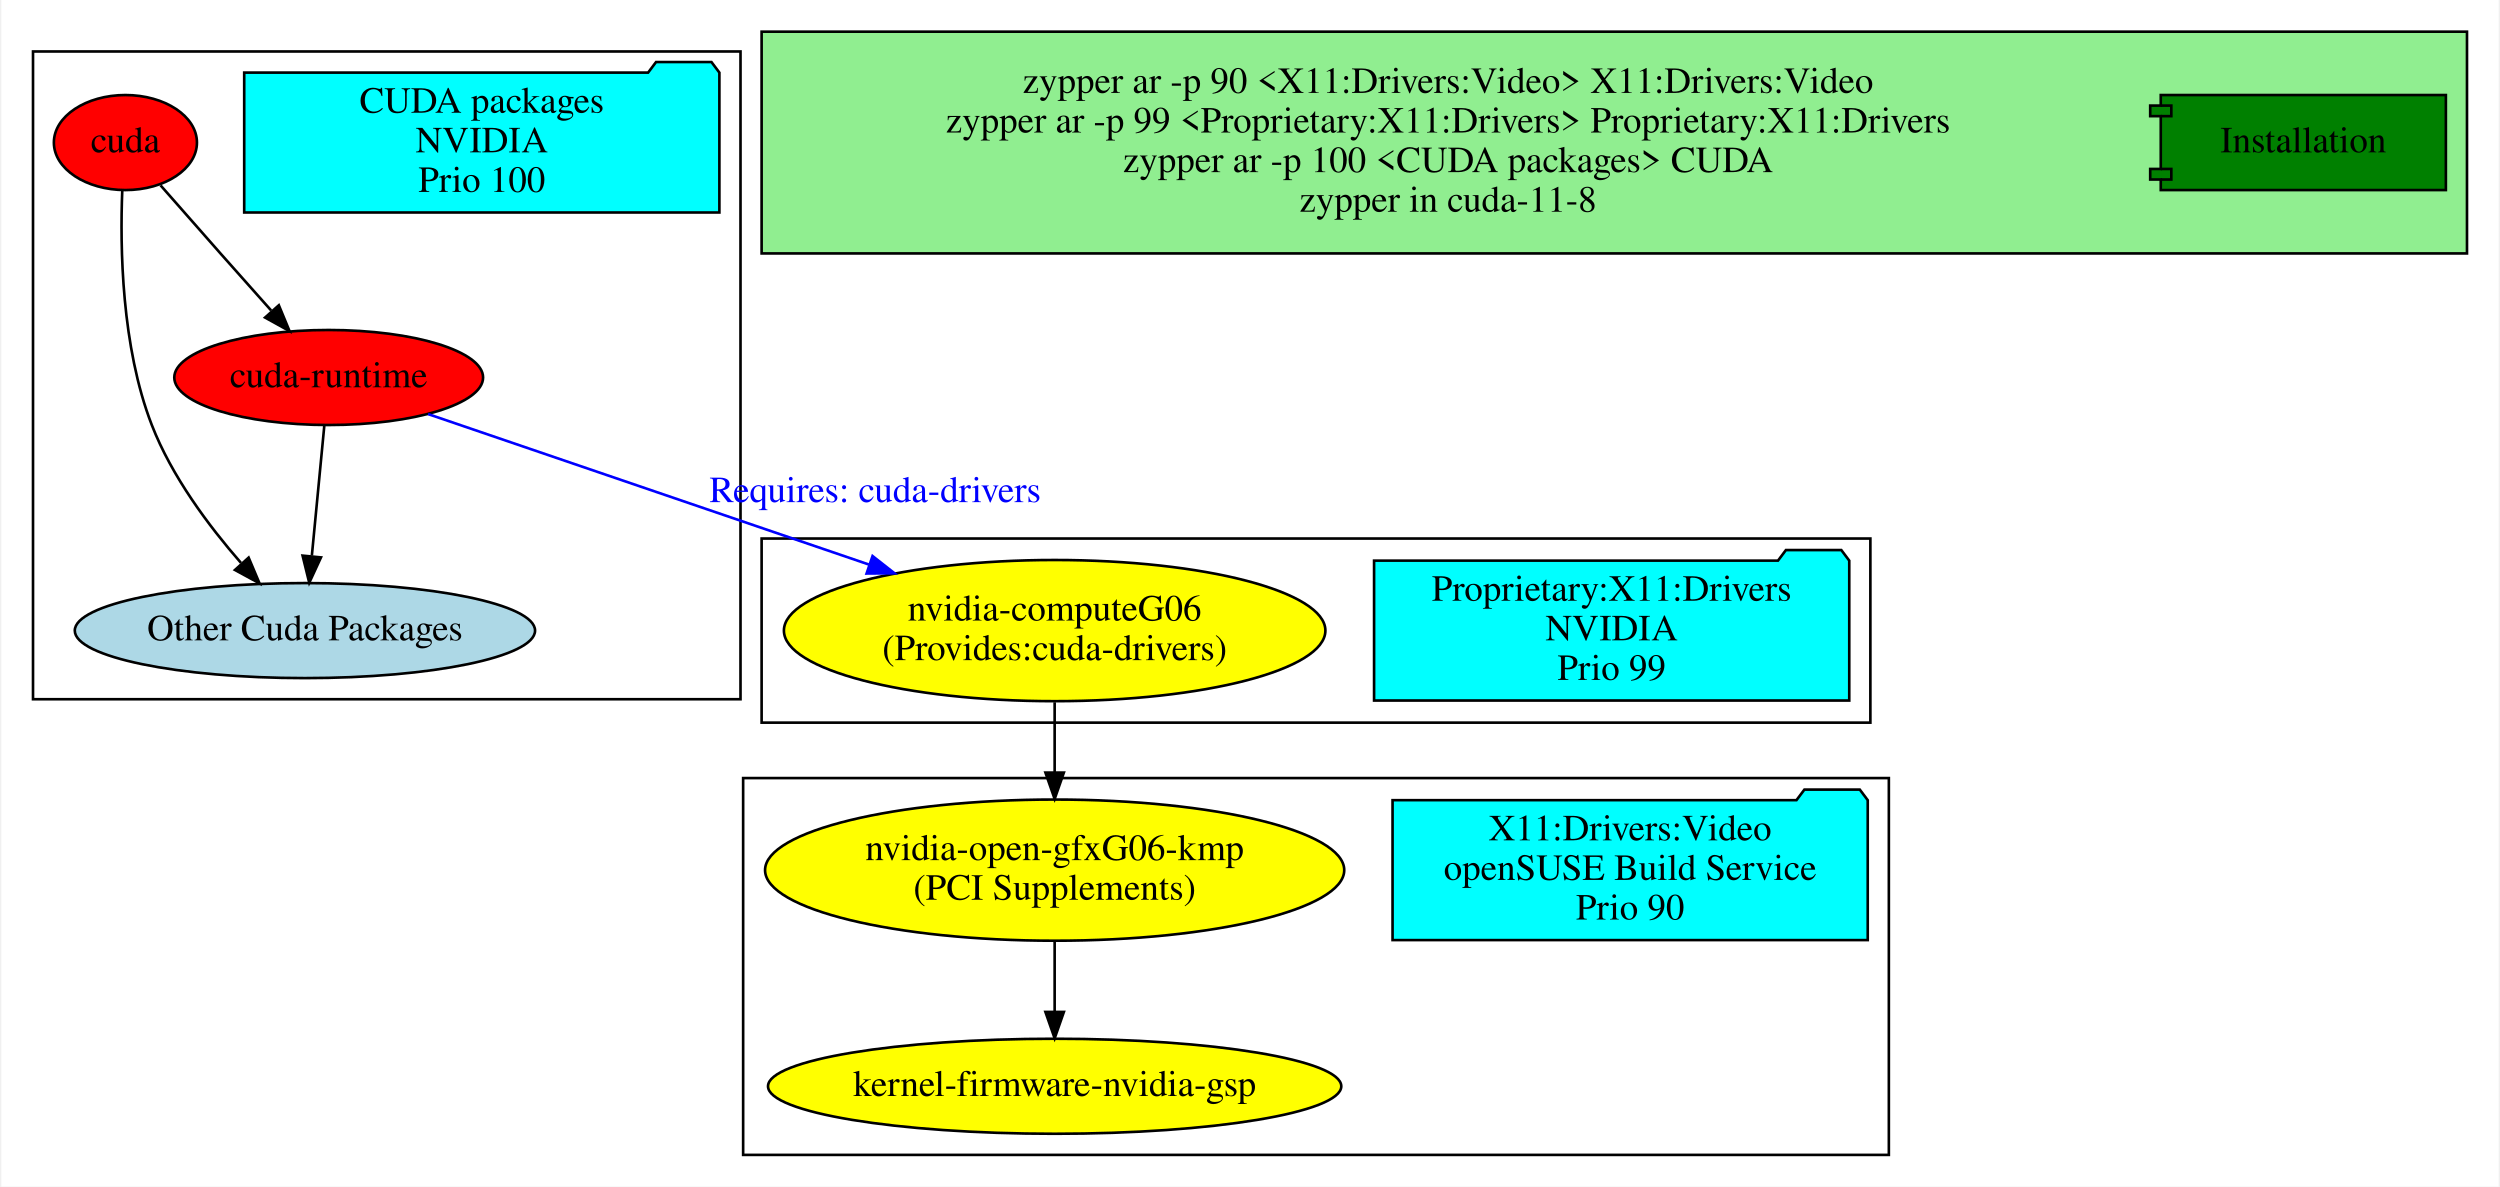
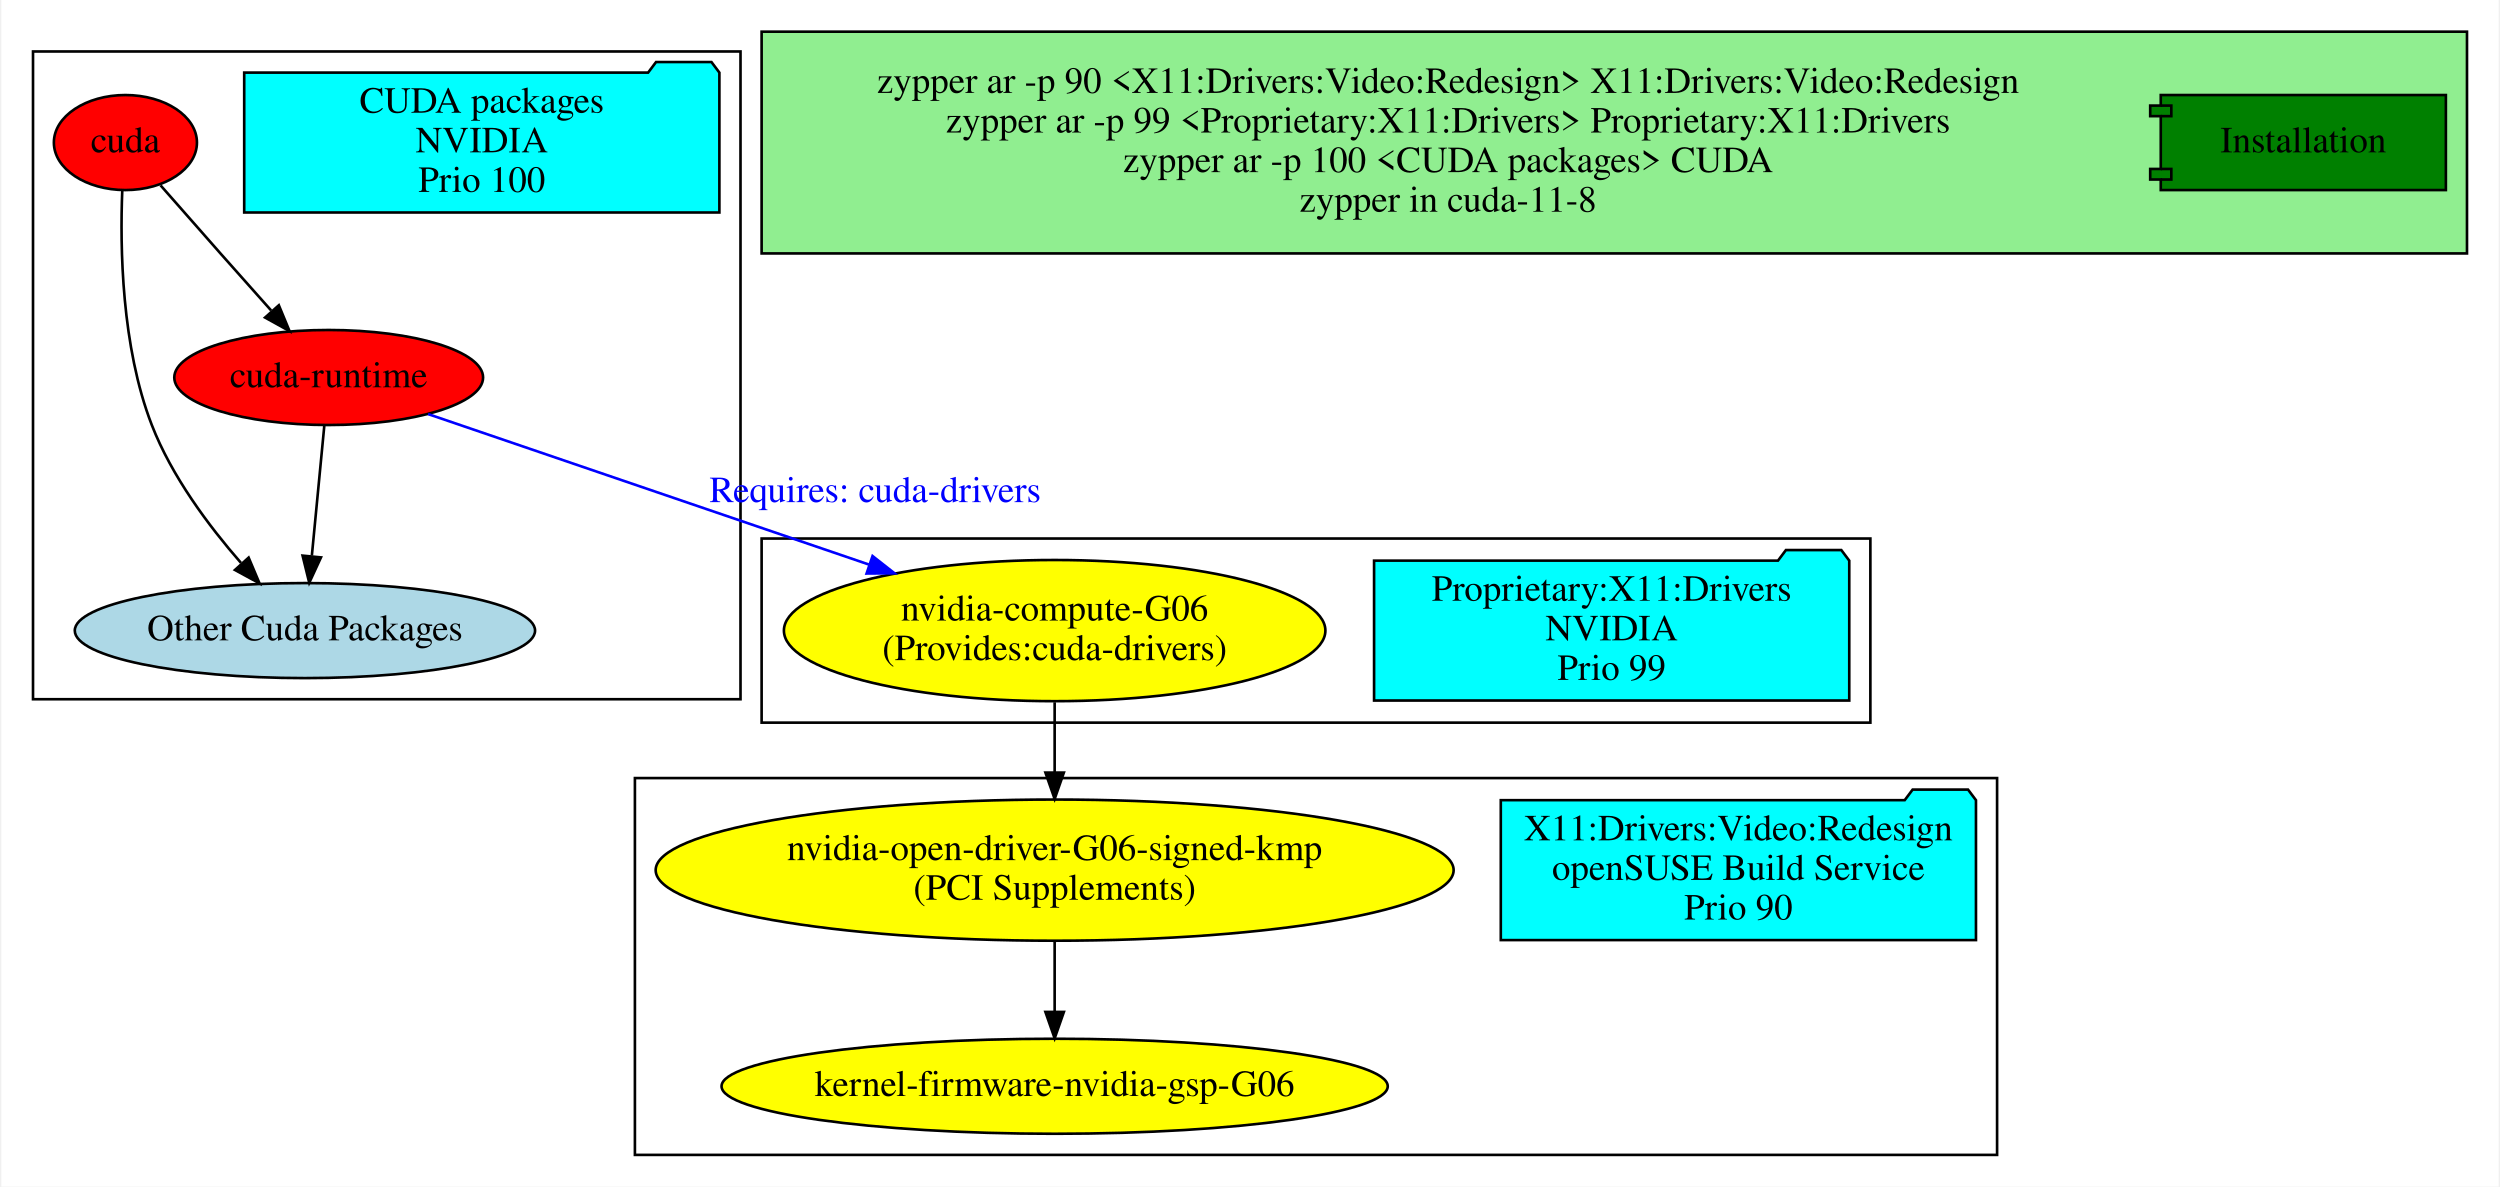
<svg xmlns="http://www.w3.org/2000/svg" width="946pt" height="449pt" viewBox="0.00 0.00 946.00 449.48">
  <g id="graph0" class="graph" transform="scale(1 1) rotate(0) translate(4 445.48)">
    <polygon fill="white" stroke="transparent" points="-4,4 -4,-445.48 942,-445.48 942,4 -4,4" />
    <g id="clust1" class="cluster">
      <polygon fill="none" stroke="black" points="8,-180.61 8,-425.98 276,-425.98 276,-180.61 8,-180.61" />
    </g>
    <g id="clust2" class="cluster">
      <polygon fill="none" stroke="black" points="284,-171.74 284,-241.48 704,-241.48 704,-171.74 284,-171.74" />
    </g>
    <g id="clust3" class="cluster">
-       <polygon fill="none" stroke="black" points="277,-8 277,-150.74 711,-150.74 711,-8 277,-8" />
+       <polygon fill="none" stroke="black" points="236,-8 236,-150.74 752,-150.74 752,-8 236,-8" />
    </g>
    <g id="clust4" class="cluster">
      <polygon fill="lightgreen" stroke="black" points="284,-349.48 284,-433.48 930,-433.48 930,-349.48 284,-349.48" />
    </g>
    <g id="node1" class="node">
      <polygon fill="aqua" stroke="black" points="268,-417.98 265,-421.98 244,-421.98 241,-417.98 88,-417.98 88,-364.98 268,-364.98 268,-417.98" />
      <text text-anchor="middle" x="178" y="-402.78" font-family="Times,serif" font-size="14.00">CUDA packages</text>
      <text text-anchor="middle" x="178" y="-387.78" font-family="Times,serif" font-size="14.00">NVIDIA</text>
      <text text-anchor="middle" x="178" y="-372.78" font-family="Times,serif" font-size="14.00"> Prio 100</text>
    </g>
    <g id="node2" class="node">
      <ellipse fill="red" stroke="black" cx="43" cy="-391.48" rx="27.1" ry="18" />
      <text text-anchor="middle" x="43" y="-387.78" font-family="Times,serif" font-size="14.00">cuda</text>
    </g>
    <g id="node3" class="node">
      <ellipse fill="red" stroke="black" cx="120" cy="-302.48" rx="58.49" ry="18" />
      <text text-anchor="middle" x="120" y="-298.78" font-family="Times,serif" font-size="14.00">cuda-runtime</text>
    </g>
    <g id="edge1" class="edge">
      <path fill="none" stroke="black" d="M56.31,-375.27C63.09,-367.53 71.47,-357.99 79,-349.48 85.22,-342.45 91.98,-334.84 98.2,-327.88" />
      <polygon fill="black" stroke="black" points="101.12,-329.85 105.17,-320.06 95.9,-325.19 101.12,-329.85" />
    </g>
    <g id="node4" class="node">
      <ellipse fill="lightblue" stroke="black" cx="111" cy="-206.61" rx="87.18" ry="18" />
      <text text-anchor="middle" x="111" y="-202.91" font-family="Times,serif" font-size="14.00">Other Cuda Packages</text>
    </g>
    <g id="edge2" class="edge">
      <path fill="none" stroke="black" d="M41.81,-373.31C40.94,-351.78 41.5,-314.12 53,-284.48 60.53,-265.07 74.47,-246.35 86.79,-232.24" />
      <polygon fill="black" stroke="black" points="89.68,-234.26 93.8,-224.5 84.49,-229.57 89.68,-234.26" />
    </g>
    <g id="edge4" class="edge">
      <path fill="none" stroke="black" d="M118.35,-284.26C117.03,-270.5 115.16,-250.95 113.63,-235.04" />
      <polygon fill="black" stroke="black" points="117.08,-234.34 112.64,-224.72 110.11,-235.01 117.08,-234.34" />
    </g>
    <g id="node6" class="node">
      <ellipse fill="yellow" stroke="black" cx="395" cy="-206.61" rx="102.56" ry="26.74" />
-       <text text-anchor="middle" x="395" y="-210.41" font-family="Times,serif" font-size="14.00">nvidia-computeG06</text>
+       <text text-anchor="middle" x="395" y="-210.41" font-family="Times,serif" font-size="14.00">nvidia-compute-G06</text>
      <text text-anchor="middle" x="395" y="-195.41" font-family="Times,serif" font-size="14.00">(Provides:cuda-drivers)</text>
    </g>
    <g id="edge3" class="edge">
      <path fill="none" stroke="blue" d="M157.66,-288.62C200.52,-273.99 271.46,-249.78 324.64,-231.63" />
      <polygon fill="blue" stroke="blue" points="326.02,-234.85 334.35,-228.31 323.76,-228.23 326.02,-234.85" />
      <text text-anchor="middle" x="327" y="-255.28" font-family="Times,serif" font-size="14.00" fill="blue">Requires: cuda-drivers</text>
    </g>
    <g id="node5" class="node">
      <polygon fill="aqua" stroke="black" points="696,-233.11 693,-237.11 672,-237.11 669,-233.11 516,-233.11 516,-180.11 696,-180.11 696,-233.11" />
      <text text-anchor="middle" x="606" y="-217.91" font-family="Times,serif" font-size="14.00">Proprietary:X11:Drivers</text>
      <text text-anchor="middle" x="606" y="-202.91" font-family="Times,serif" font-size="14.00">NVIDIA</text>
      <text text-anchor="middle" x="606" y="-187.91" font-family="Times,serif" font-size="14.00"> Prio 99</text>
    </g>
    <g id="node8" class="node">
-       <ellipse fill="yellow" stroke="black" cx="395" cy="-115.87" rx="109.7" ry="26.74" />
-       <text text-anchor="middle" x="395" y="-119.67" font-family="Times,serif" font-size="14.00">nvidia-open-gfxG06-kmp</text>
+       <ellipse fill="yellow" stroke="black" cx="395" cy="-115.87" rx="151.14" ry="26.74" />
+       <text text-anchor="middle" x="395" y="-119.67" font-family="Times,serif" font-size="14.00">nvidia-open-driver-G06-signed-kmp</text>
      <text text-anchor="middle" x="395" y="-104.67" font-family="Times,serif" font-size="14.00">(PCI Supplements)</text>
    </g>
    <g id="edge5" class="edge">
      <path fill="none" stroke="black" d="M395,-179.47C395,-171.16 395,-161.82 395,-152.95" />
      <polygon fill="black" stroke="black" points="398.5,-152.83 395,-142.83 391.5,-152.83 398.5,-152.83" />
    </g>
    <g id="node7" class="node">
-       <polygon fill="aqua" stroke="black" points="703,-142.37 700,-146.37 679,-146.37 676,-142.37 523,-142.37 523,-89.37 703,-89.37 703,-142.37" />
-       <text text-anchor="middle" x="613" y="-127.17" font-family="Times,serif" font-size="14.00">X11:Drivers:Video</text>
-       <text text-anchor="middle" x="613" y="-112.17" font-family="Times,serif" font-size="14.00"> openSUSE Build Service</text>
-       <text text-anchor="middle" x="613" y="-97.17" font-family="Times,serif" font-size="14.00"> Prio 90</text>
+       <polygon fill="aqua" stroke="black" points="744,-142.37 741,-146.37 720,-146.37 717,-142.37 564,-142.37 564,-89.37 744,-89.37 744,-142.37" />
+       <text text-anchor="middle" x="654" y="-127.17" font-family="Times,serif" font-size="14.00">X11:Drivers:Video:Redesign</text>
+       <text text-anchor="middle" x="654" y="-112.17" font-family="Times,serif" font-size="14.00"> openSUSE Build Service</text>
+       <text text-anchor="middle" x="654" y="-97.17" font-family="Times,serif" font-size="14.00"> Prio 90</text>
    </g>
    <g id="node9" class="node">
-       <ellipse fill="yellow" stroke="black" cx="395" cy="-34" rx="108.58" ry="18" />
-       <text text-anchor="middle" x="395" y="-30.3" font-family="Times,serif" font-size="14.00">kernel-firmware-nvidia-gsp</text>
+       <ellipse fill="yellow" stroke="black" cx="395" cy="-34" rx="126.18" ry="18" />
+       <text text-anchor="middle" x="395" y="-30.3" font-family="Times,serif" font-size="14.00">kernel-firmware-nvidia-gsp-G06</text>
    </g>
    <g id="edge6" class="edge">
      <path fill="none" stroke="black" d="M395,-88.72C395,-80.27 395,-70.89 395,-62.36" />
      <polygon fill="black" stroke="black" points="398.5,-62.15 395,-52.15 391.5,-62.15 398.5,-62.15" />
    </g>
    <g id="node10" class="node">
      <polygon fill="green" stroke="black" points="922,-409.48 814,-409.48 814,-405.48 810,-405.48 810,-401.48 814,-401.48 814,-381.48 810,-381.48 810,-377.48 814,-377.48 814,-373.48 922,-373.48 922,-409.48" />
      <polyline fill="none" stroke="black" points="814,-405.48 818,-405.48 818,-401.48 814,-401.48 " />
      <polyline fill="none" stroke="black" points="814,-381.48 818,-381.48 818,-377.48 814,-377.48 " />
      <text text-anchor="middle" x="868" y="-387.78" font-family="Times,serif" font-size="14.00">Installation</text>
    </g>
    <g id="node11" class="node">
-       <text text-anchor="middle" x="544" y="-410.28" font-family="Times,serif" font-size="14.00">zypper ar -p 90 &lt;X11:Drivers:Video&gt; X11:Drivers:Video</text>
+       <text text-anchor="middle" x="544" y="-410.28" font-family="Times,serif" font-size="14.00">zypper ar -p 90 &lt;X11:Drivers:Video:Redesign&gt; X11:Drivers:Video:Redesign</text>
      <text text-anchor="middle" x="544" y="-395.28" font-family="Times,serif" font-size="14.00">zypper ar -p 99 &lt;Proprietary:X11:Drivers&gt; Proprietary:X11:Drivers</text>
      <text text-anchor="middle" x="544" y="-380.28" font-family="Times,serif" font-size="14.00">zypper ar -p 100 &lt;CUDA packages&gt; CUDA</text>
      <text text-anchor="middle" x="544" y="-365.28" font-family="Times,serif" font-size="14.00">zypper in cuda-11-8</text>
    </g>
  </g>
</svg>
